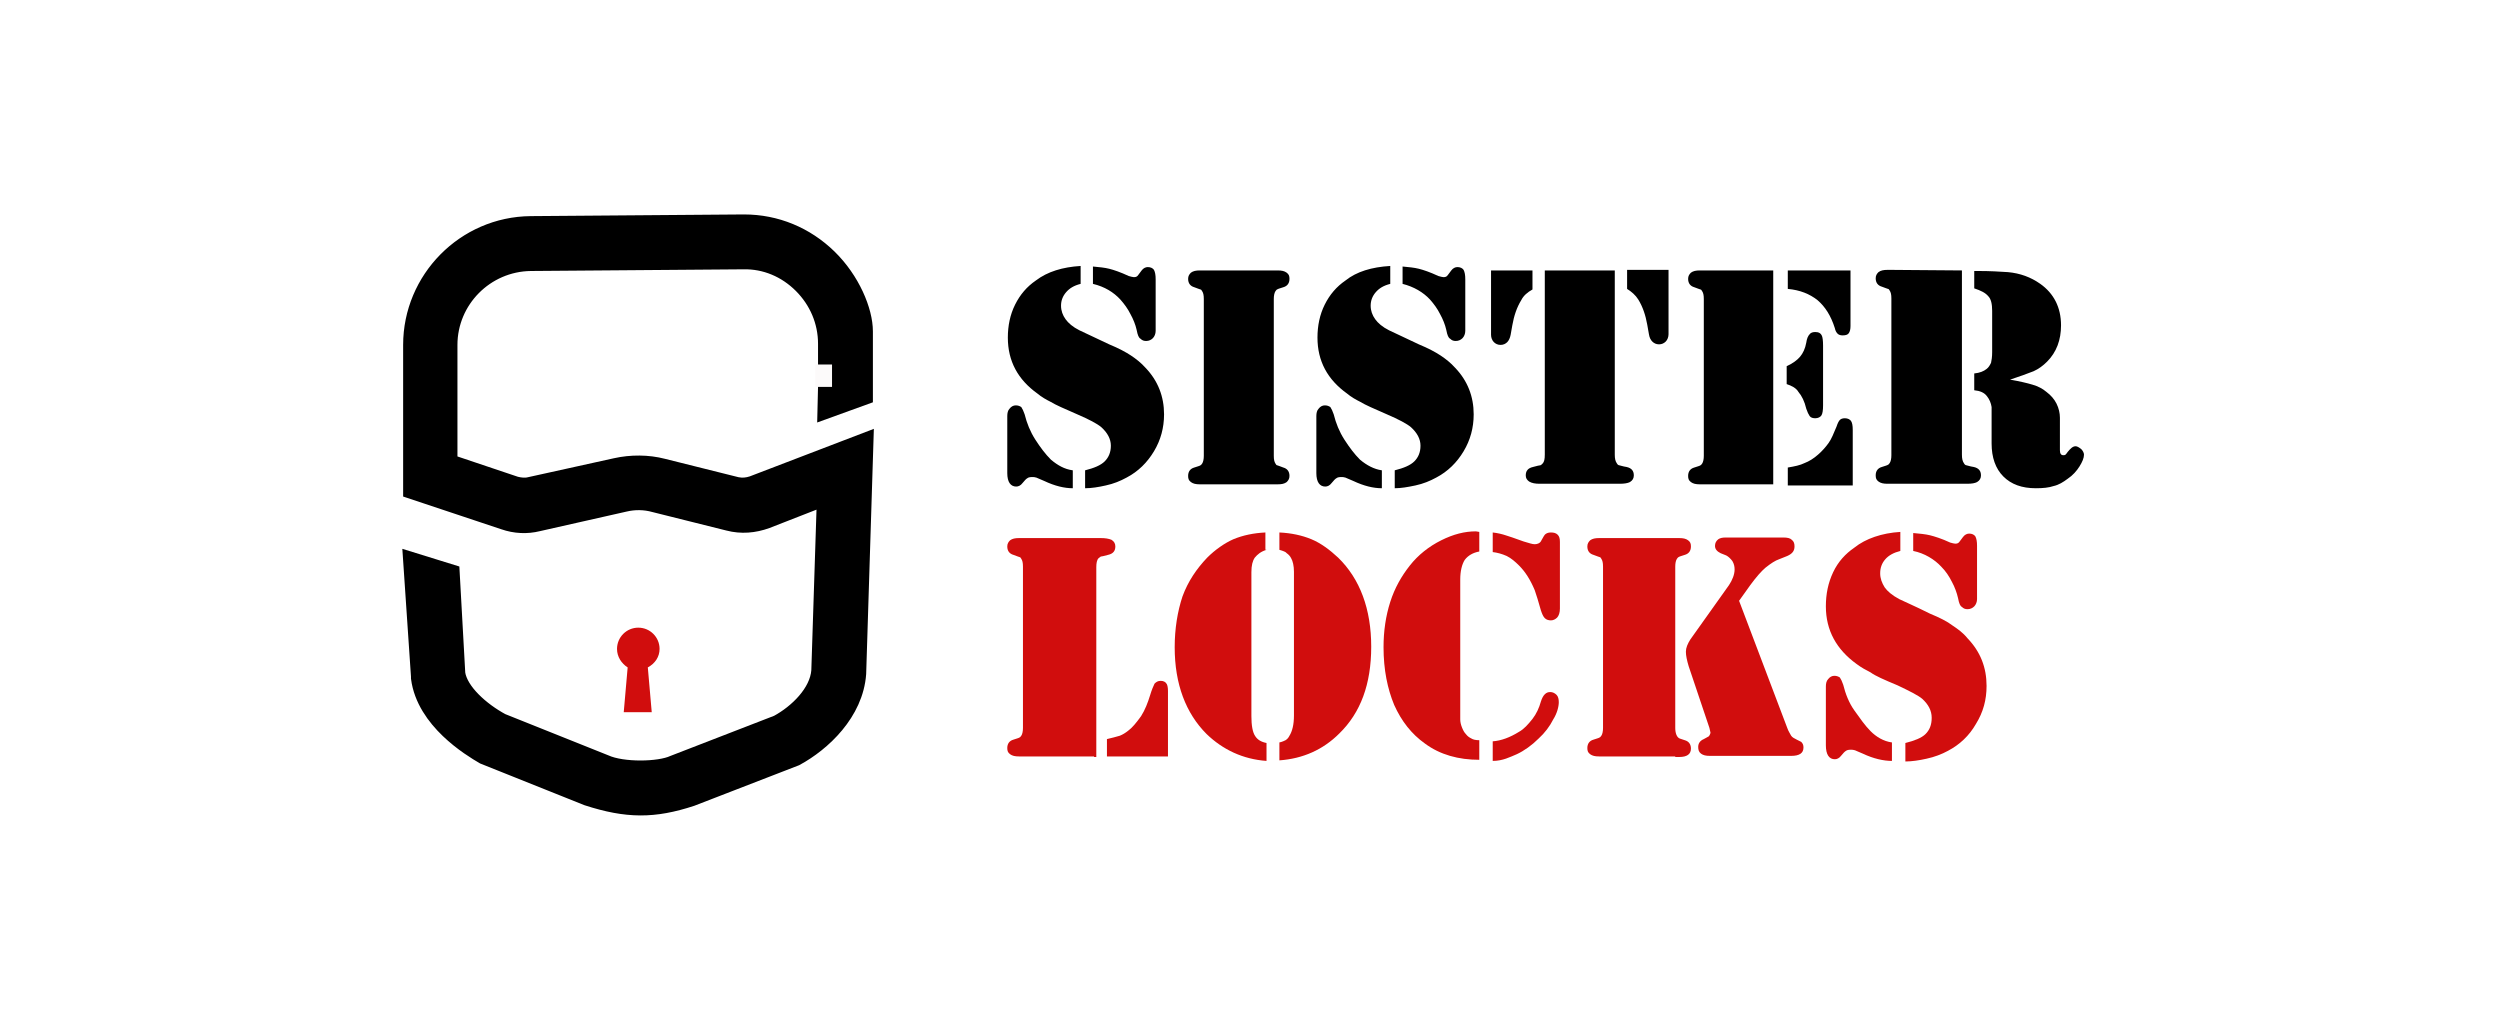
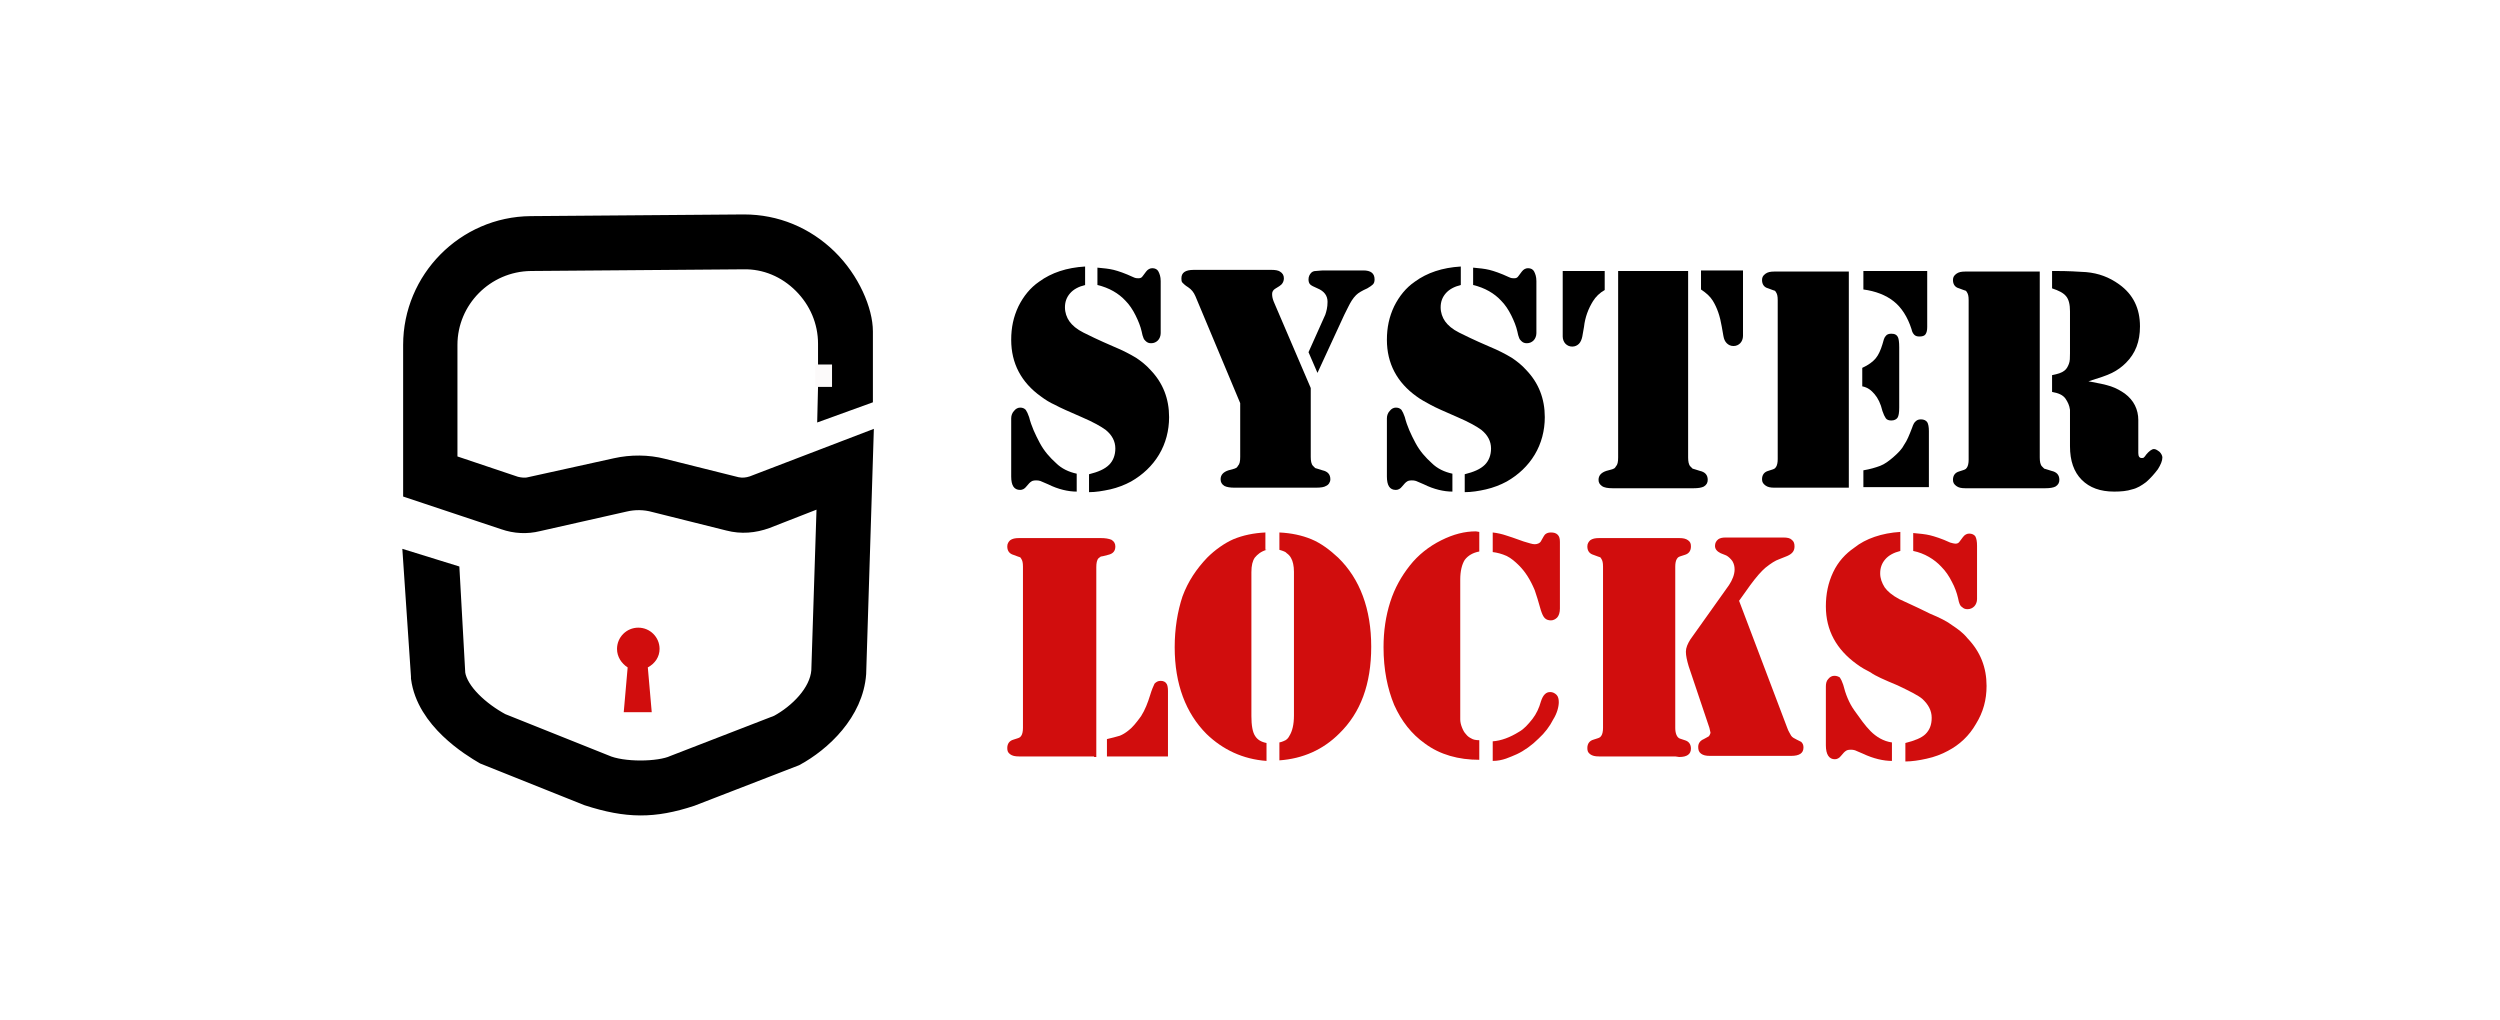
<svg xmlns="http://www.w3.org/2000/svg" version="1.1" id="Layer_1" x="0px" y="0px" viewBox="0 0 446.5 182" style="enable-background:new 0 0 446.5 182;" xml:space="preserve">
  <style type="text/css">
	.st0{fill:#D10D0D;}
	.st1{stroke:#000000;stroke-width:3;stroke-miterlimit:10;}
	.st2{fill:#FCFAFA;}
+ 	.st3{fill:none;}
+ 	.st4{enable-background:new    ;}
</style>
  <g>
-     <path d="M193,47.5v3.2c-1.2,0.3-2,0.8-2.6,1.5s-0.9,1.5-0.9,2.4s0.3,1.7,0.8,2.4s1.3,1.4,2.5,2c0.8,0.4,2.6,1.2,5.3,2.5   c1.7,0.7,3,1.4,3.9,2s1.8,1.3,2.6,2.2c2.2,2.3,3.3,5.1,3.3,8.3c0,2.4-0.6,4.6-1.8,6.6s-2.8,3.6-4.9,4.7c-1.1,0.6-2.3,1.1-3.7,1.4   c-1.3,0.3-2.6,0.5-3.7,0.5V84c1.6-0.4,2.8-0.9,3.5-1.6s1.1-1.6,1.1-2.8c0-1.2-0.6-2.3-1.7-3.3c-0.7-0.6-2.2-1.4-4.3-2.3   c-2.3-1-3.9-1.7-4.7-2.2c-0.8-0.4-1.7-0.9-2.4-1.5c-3.5-2.5-5.3-5.8-5.3-10c0-2.1,0.4-4.1,1.3-5.9c0.9-1.8,2.1-3.2,3.7-4.3   C187.1,48.5,189.8,47.7,193,47.5z M191.6,84v3.2c-1.5,0-3.2-0.4-5.1-1.3c-0.7-0.3-1.2-0.5-1.4-0.6c-0.3-0.1-0.5-0.1-0.8-0.1   c-0.4,0-0.7,0.1-0.8,0.2c-0.2,0.1-0.5,0.4-0.9,0.9c-0.3,0.4-0.7,0.6-1.1,0.6c-1,0-1.6-0.8-1.6-2.4V74.3c0-0.5,0.1-1,0.4-1.3   c0.3-0.4,0.7-0.6,1.1-0.6c0.4,0,0.7,0.1,1,0.3c0.2,0.3,0.4,0.7,0.6,1.3c0.4,1.6,1,3.1,1.9,4.5s1.8,2.6,2.8,3.6   C188.9,83.1,190.1,83.8,191.6,84z M195.2,50.7v-3.1c1.1,0.1,2.1,0.2,2.9,0.4c0.8,0.2,2,0.6,3.5,1.3c0.4,0.1,0.7,0.2,0.9,0.2   c0.4,0,0.6-0.1,0.8-0.4l0.6-0.8c0.3-0.4,0.7-0.6,1.1-0.6c0.5,0,0.9,0.2,1.1,0.5c0.2,0.4,0.3,0.9,0.3,1.7v9.2c0,0.5-0.2,1-0.5,1.3   s-0.7,0.5-1.2,0.5c-0.4,0-0.7-0.1-1-0.4c-0.2-0.1-0.3-0.3-0.4-0.5c-0.1-0.2-0.2-0.6-0.3-1.1c-0.2-0.9-0.6-1.9-1.1-2.8   c-0.5-1-1.1-1.8-1.8-2.6C198.9,52.2,197.3,51.2,195.2,50.7z" />
-     <path d="M227.5,86.5H215h-0.7c-0.7,0-1.2-0.1-1.6-0.4c-0.4-0.3-0.5-0.6-0.5-1.1c0-0.8,0.4-1.3,1.1-1.5c0.6-0.2,1-0.3,1.1-0.4   c0.1,0,0.2-0.2,0.3-0.3c0.2-0.3,0.3-0.8,0.3-1.4v-28c0-0.7-0.1-1.1-0.3-1.4c-0.1-0.2-0.2-0.3-0.3-0.3s-0.5-0.2-1.1-0.4   c-0.7-0.2-1.1-0.7-1.1-1.5c0-0.5,0.2-0.8,0.5-1.1c0.4-0.3,0.9-0.4,1.6-0.4h0.7h12.5h0.7c0.7,0,1.2,0.1,1.6,0.4   c0.4,0.3,0.5,0.6,0.5,1.1c0,0.8-0.4,1.3-1.1,1.5c-0.6,0.2-1,0.3-1.1,0.4c-0.1,0-0.2,0.2-0.3,0.3c-0.2,0.3-0.3,0.8-0.3,1.4v28   c0,0.7,0.1,1.1,0.3,1.4c0.1,0.2,0.2,0.3,0.3,0.3s0.5,0.2,1.1,0.4c0.7,0.2,1.1,0.7,1.1,1.5c0,0.5-0.2,0.8-0.5,1.1   c-0.4,0.3-0.9,0.4-1.6,0.4H227.5z" />
-     <path d="M248.3,47.5v3.2c-1.2,0.3-2,0.8-2.6,1.5s-0.9,1.5-0.9,2.4s0.3,1.7,0.8,2.4s1.3,1.4,2.5,2c0.8,0.4,2.6,1.2,5.3,2.5   c1.7,0.7,3,1.4,3.9,2s1.8,1.3,2.6,2.2c2.2,2.3,3.3,5.1,3.3,8.3c0,2.4-0.6,4.6-1.8,6.6c-1.2,2-2.8,3.6-4.9,4.7   c-1.1,0.6-2.3,1.1-3.7,1.4s-2.6,0.5-3.7,0.5V84c1.6-0.4,2.8-0.9,3.5-1.6s1.1-1.6,1.1-2.8c0-1.2-0.6-2.3-1.7-3.3   c-0.7-0.6-2.2-1.4-4.3-2.3c-2.3-1-3.9-1.7-4.7-2.2c-0.8-0.4-1.7-0.9-2.4-1.5c-3.5-2.5-5.3-5.8-5.3-10c0-2.1,0.4-4.1,1.3-5.9   c0.9-1.8,2.1-3.2,3.7-4.3C242.3,48.5,245,47.7,248.3,47.5z M246.8,84v3.2c-1.5,0-3.2-0.4-5.1-1.3c-0.7-0.3-1.2-0.5-1.4-0.6   c-0.3-0.1-0.5-0.1-0.8-0.1c-0.4,0-0.7,0.1-0.8,0.2c-0.2,0.1-0.5,0.4-0.9,0.9c-0.3,0.4-0.7,0.6-1.1,0.6c-1,0-1.6-0.8-1.6-2.4V74.3   c0-0.5,0.1-1,0.4-1.3c0.3-0.4,0.7-0.6,1.1-0.6c0.4,0,0.7,0.1,1,0.3c0.2,0.3,0.4,0.7,0.6,1.3c0.4,1.6,1,3.1,1.9,4.5s1.8,2.6,2.8,3.6   C244.1,83.1,245.4,83.8,246.8,84z M250.5,50.7v-3.1c1.1,0.1,2.1,0.2,2.9,0.4s2,0.6,3.5,1.3c0.4,0.1,0.7,0.2,0.9,0.2   c0.4,0,0.6-0.1,0.8-0.4l0.6-0.8c0.3-0.4,0.7-0.6,1.1-0.6c0.5,0,0.9,0.2,1.1,0.5c0.2,0.4,0.3,0.9,0.3,1.7v9.2c0,0.5-0.2,1-0.5,1.3   s-0.7,0.5-1.2,0.5c-0.4,0-0.7-0.1-1-0.4c-0.2-0.1-0.3-0.3-0.4-0.5s-0.2-0.6-0.3-1.1c-0.2-0.9-0.6-1.9-1.1-2.8   c-0.5-1-1.1-1.8-1.8-2.6C254.2,52.2,252.5,51.2,250.5,50.7z" />
-     <path d="M266.3,48.3h7.4v3.4c-0.9,0.5-1.6,1.1-2,1.9c-0.8,1.3-1.3,2.8-1.6,4.5l-0.3,1.7c-0.1,0.5-0.3,1-0.6,1.3s-0.7,0.5-1.2,0.5   s-0.9-0.2-1.2-0.5s-0.5-0.8-0.5-1.3L266.3,48.3L266.3,48.3z M288.4,48.3v32.9c0,0.7,0.1,1.2,0.4,1.6c0.1,0.2,0.3,0.3,0.4,0.3   s0.6,0.2,1.3,0.3c0.9,0.2,1.3,0.7,1.3,1.5c0,0.5-0.2,0.9-0.7,1.2c-0.4,0.2-1,0.3-1.8,0.3h-0.9h-12.5H275c-0.8,0-1.4-0.1-1.9-0.4   c-0.4-0.3-0.6-0.6-0.6-1.1c0-0.8,0.4-1.3,1.3-1.5c0.7-0.2,1.2-0.3,1.3-0.3c0.1,0,0.3-0.2,0.4-0.3c0.3-0.3,0.4-0.8,0.4-1.6V48.3   H288.4z M298,48.3v11.4c0,0.5-0.2,1-0.5,1.3s-0.7,0.5-1.2,0.5s-0.9-0.2-1.2-0.5s-0.5-0.7-0.6-1.3l-0.3-1.7   c-0.3-1.7-0.8-3.2-1.6-4.5c-0.5-0.8-1.2-1.4-2-1.9v-3.4h7.4V48.3z" />
-     <path d="M316.7,48.3v38.2h-12.4h-0.7c-0.7,0-1.2-0.1-1.6-0.4s-0.5-0.6-0.5-1.1c0-0.8,0.4-1.3,1.1-1.5c0.6-0.2,1-0.3,1.1-0.4   c0.1,0,0.2-0.2,0.3-0.3c0.2-0.3,0.3-0.8,0.3-1.4v-28c0-0.7-0.1-1.1-0.3-1.4c-0.1-0.2-0.2-0.3-0.3-0.3c-0.1,0-0.5-0.2-1.1-0.4   c-0.7-0.2-1.1-0.7-1.1-1.5c0-0.5,0.2-0.8,0.5-1.1c0.4-0.3,0.9-0.4,1.6-0.4h0.7C304.3,48.3,316.7,48.3,316.7,48.3z M319.1,68.6v-3.2   c1.1-0.5,1.9-1.1,2.4-1.7s0.9-1.4,1.1-2.5c0.1-0.7,0.3-1.2,0.6-1.5c0.2-0.3,0.6-0.4,1-0.4c0.6,0,1,0.2,1.2,0.7   c0.1,0.2,0.2,0.8,0.2,1.7v10.7c0,0.9-0.1,1.5-0.3,1.8c-0.2,0.3-0.6,0.5-1.1,0.5c-0.4,0-0.8-0.1-1-0.4s-0.4-0.7-0.6-1.3   c-0.3-1.3-0.8-2.3-1.4-3C320.8,69.3,320,68.9,319.1,68.6z M319.2,48.3h11.3v9.9c0,0.6-0.1,1-0.3,1.3c-0.2,0.3-0.6,0.4-1.1,0.4   c-0.4,0-0.7-0.1-0.9-0.3s-0.4-0.5-0.5-1c-0.7-2.2-1.7-3.8-3.1-5c-1.4-1.1-3.1-1.8-5.3-2v-3.3H319.2z M319.3,86.5v-3   c1.2-0.2,2.2-0.4,3-0.8c0.8-0.3,1.6-0.8,2.4-1.5s1.4-1.4,1.9-2.1s0.9-1.7,1.4-2.9c0.2-0.6,0.4-1,0.6-1.2s0.5-0.3,0.9-0.3   c0.5,0,0.9,0.2,1.1,0.5s0.3,0.8,0.3,1.6v9.9h-11.6V86.5z" />
-     <path d="M350.4,48.3v32.9c0,0.7,0.1,1.2,0.4,1.6c0.1,0.2,0.3,0.3,0.4,0.3s0.6,0.2,1.3,0.3c0.9,0.2,1.3,0.7,1.3,1.5   c0,0.5-0.2,0.9-0.7,1.2c-0.4,0.2-0.9,0.3-1.8,0.3h-1h-12.5h-0.7c-0.7,0-1.2-0.1-1.6-0.4s-0.5-0.6-0.5-1.1c0-0.8,0.4-1.3,1.1-1.5   c0.6-0.2,1-0.3,1.1-0.4c0.1,0,0.2-0.2,0.3-0.3c0.2-0.3,0.3-0.8,0.3-1.4v-28c0-0.7-0.1-1.1-0.3-1.4c-0.1-0.2-0.2-0.3-0.3-0.3   c-0.1,0-0.5-0.2-1.1-0.4c-0.7-0.2-1.1-0.7-1.1-1.5c0-0.5,0.2-0.8,0.5-1.1c0.4-0.3,0.9-0.4,1.6-0.4h0.7L350.4,48.3L350.4,48.3z    M359,67.8c1.7,0.3,3,0.6,4,0.9s1.8,0.7,2.5,1.3c0.8,0.6,1.4,1.3,1.8,2.1c0.4,0.8,0.6,1.7,0.6,2.5v5.8c0,0.6,0.2,0.9,0.6,0.9   c0.1,0,0.3,0,0.4-0.1s0.2-0.2,0.4-0.5c0.5-0.6,0.9-1,1.4-1c0.3,0,0.6,0.2,1,0.5c0.3,0.3,0.5,0.7,0.5,1c0,0.6-0.3,1.3-0.8,2.1   c-0.5,0.8-1.2,1.6-2.1,2.2c-0.8,0.6-1.6,1.1-2.5,1.3c-0.9,0.3-1.9,0.4-3.2,0.4c-2.5,0-4.4-0.7-5.8-2.1s-2.1-3.4-2.1-5.9v-4.7   c0-1,0-1.7,0-1.8c-0.1-0.7-0.4-1.4-0.8-1.9c-0.5-0.7-1.3-1-2.3-1.1v-3c1-0.1,1.7-0.4,2.2-0.8c0.4-0.3,0.6-0.7,0.8-1.1   c0.1-0.4,0.2-1.1,0.2-1.9v-7.4c0-1.2-0.2-2.1-0.7-2.6c-0.5-0.6-1.3-1-2.5-1.4v-3.1h0.7c2.1,0,3.8,0.1,5.3,0.2   c2.2,0.2,4.1,0.9,5.8,2.1c2.4,1.7,3.7,4.2,3.7,7.4c0,2.6-0.8,4.8-2.5,6.5c-0.7,0.7-1.5,1.3-2.4,1.7C362.2,66.7,360.8,67.2,359,67.8   z" />
-   </g>
-   <g>
-     <path class="st0" d="M195.4,135.1h-12.8H182c-0.7,0-1.2-0.1-1.6-0.4c-0.4-0.3-0.5-0.6-0.5-1.1c0-0.8,0.4-1.3,1.1-1.5   c0.6-0.2,1-0.3,1.1-0.4c0.1,0,0.2-0.2,0.3-0.3c0.2-0.3,0.3-0.8,0.3-1.4v-28.8c0-0.7-0.1-1.1-0.3-1.4c-0.1-0.2-0.2-0.3-0.3-0.3   c-0.1,0-0.5-0.2-1.1-0.4c-0.7-0.2-1.1-0.7-1.1-1.5c0-0.5,0.2-0.8,0.5-1.1c0.4-0.3,0.9-0.4,1.6-0.4h0.7h12.9h1   c0.8,0,1.4,0.1,1.9,0.3c0.5,0.3,0.7,0.7,0.7,1.2c0,0.8-0.4,1.3-1.3,1.5c-0.7,0.2-1.2,0.3-1.3,0.3c-0.1,0.1-0.3,0.2-0.4,0.3   c-0.3,0.3-0.4,0.9-0.4,1.6v33.9H195.4z M197.7,135.1V132c0.9-0.2,1.6-0.4,2.3-0.6c0.5-0.2,1-0.5,1.5-0.9c0.8-0.6,1.5-1.5,2.3-2.6   c0.7-1.1,1.2-2.4,1.6-3.7c0.3-1,0.6-1.7,0.8-2.1c0.3-0.3,0.6-0.5,1.1-0.5c0.5,0,0.9,0.2,1.1,0.6c0.1,0.2,0.2,0.6,0.2,1.2v11.7   L197.7,135.1L197.7,135.1z" />
-     <path class="st0" d="M226.2,98.2c-1,0.3-1.6,0.8-2.1,1.4c-0.4,0.6-0.6,1.4-0.6,2.6v25.7c0,1.6,0.2,2.9,0.7,3.6c0.4,0.6,1,1,2,1.2   v3.2c-4.2-0.3-7.8-2-10.7-4.8c-3.7-3.7-5.7-8.9-5.7-15.5c0-3.3,0.5-6.4,1.4-9.1c1-2.7,2.5-4.9,4.4-6.9c1.4-1.4,3.1-2.6,4.7-3.3   c1.7-0.7,3.6-1.1,5.7-1.2v3.1H226.2z M228.5,98.2v-3.1c2.1,0.1,4,0.5,5.7,1.2c1.7,0.7,3.3,1.9,4.8,3.3c3.9,3.8,5.9,9.2,5.9,15.9   c0,6.7-1.9,11.8-5.7,15.5c-2.9,2.9-6.5,4.5-10.7,4.8v-3.2c0.5-0.1,0.9-0.3,1.1-0.4c0.3-0.2,0.5-0.4,0.7-0.8c0.5-0.8,0.8-2,0.8-3.6   v-25.7c0-1-0.2-1.9-0.5-2.4c-0.2-0.4-0.5-0.7-0.8-0.9C229.7,98.6,229.2,98.4,228.5,98.2z" />
-     <path class="st0" d="M264.2,95v3.5c-1.1,0.2-2,0.7-2.6,1.5c-0.5,0.8-0.8,2-0.8,3.5v23.8v1.2c0,0.4,0.1,0.9,0.3,1.4   c0.2,0.5,0.4,0.9,0.7,1.2c0.3,0.4,0.6,0.6,1,0.8c0.3,0.2,0.8,0.3,1.4,0.3v3.5c-3.7,0-7-0.9-9.7-2.9c-2.4-1.7-4.2-4-5.5-6.9   c-1.2-2.9-1.9-6.3-1.9-10.3c0-2.9,0.4-5.6,1.2-8.1c0.8-2.5,2-4.6,3.5-6.5s3.4-3.4,5.6-4.5c2.2-1.1,4.2-1.6,6.2-1.6L264.2,95z    M266.6,98.6v-3.5c0.9,0.1,1.7,0.3,2.3,0.5c0.6,0.2,1.6,0.5,3.2,1.1c1,0.3,1.6,0.5,2,0.5c0.5,0,1-0.2,1.2-0.7l0.4-0.7   c0.2-0.4,0.6-0.7,1.3-0.7c0.5,0,0.9,0.1,1.2,0.4s0.4,0.7,0.4,1.3v11.9c0,0.7-0.2,1.3-0.5,1.6c-0.3,0.3-0.7,0.5-1.1,0.5   s-0.8-0.1-1.1-0.4c-0.3-0.3-0.5-0.8-0.7-1.4c-0.4-1.5-0.8-2.7-1.1-3.6c-0.8-1.9-1.7-3.3-2.8-4.4c-0.7-0.7-1.4-1.3-2.2-1.7   C268.2,98.9,267.4,98.7,266.6,98.6z M266.6,135.9v-3.5c1.5-0.1,3.1-0.7,4.7-1.7c0.9-0.5,1.6-1.3,2.4-2.3c0.7-0.9,1.2-2,1.5-3.1   c0.2-0.6,0.4-1,0.7-1.3s0.6-0.4,1-0.4s0.8,0.2,1.1,0.5s0.4,0.8,0.4,1.3c0,0.8-0.3,2-1,3.1c-0.6,1.2-1.5,2.4-2.6,3.4   c-1.2,1.2-2.6,2.2-3.9,2.8C269.7,135.2,268.4,135.9,266.6,135.9z" />
-     <path class="st0" d="M299.2,135.1h-12.9h-0.7c-0.7,0-1.2-0.1-1.6-0.4c-0.4-0.3-0.5-0.6-0.5-1.1c0-0.8,0.4-1.3,1.1-1.5   c0.6-0.2,1-0.3,1.1-0.4c0.1,0,0.2-0.2,0.3-0.3c0.2-0.3,0.3-0.8,0.3-1.4v-28.8c0-0.7-0.1-1.1-0.3-1.4c-0.1-0.2-0.2-0.3-0.3-0.3   c-0.1,0-0.5-0.2-1.1-0.4c-0.7-0.2-1.1-0.7-1.1-1.5c0-0.5,0.2-0.8,0.5-1.1c0.4-0.3,0.9-0.4,1.6-0.4h0.7h12.9h0.7   c0.7,0,1.2,0.1,1.6,0.4c0.4,0.3,0.5,0.6,0.5,1.1c0,0.8-0.4,1.3-1.1,1.5c-0.6,0.2-1,0.3-1.1,0.4c-0.1,0-0.2,0.2-0.3,0.3   c-0.2,0.3-0.3,0.8-0.3,1.4v28.8c0,1,0.3,1.7,0.8,1.9l0.9,0.3c0.7,0.2,1.1,0.7,1.1,1.5c0,1-0.7,1.5-2.1,1.5H299.2z M310.6,107.3   l8.6,22.7c0.2,0.6,0.5,1,0.7,1.4c0.2,0.3,0.6,0.5,1,0.7c0.4,0.2,0.6,0.3,0.8,0.4c0.3,0.3,0.4,0.6,0.4,1c0,1-0.7,1.5-2.2,1.5h-14.5   c-0.7,0-1.2-0.1-1.6-0.4c-0.4-0.3-0.5-0.7-0.5-1.2c0-0.6,0.3-1.1,1-1.4c0.4-0.2,0.7-0.4,0.9-0.5c0.1-0.1,0.2-0.3,0.3-0.6   c0-0.1-0.1-0.4-0.2-0.9l-3.7-11c-0.3-1-0.5-1.9-0.5-2.6c0-0.7,0.3-1.4,0.8-2.2l6.9-9.7c0.6-0.9,1-1.9,1-2.8c0-0.5-0.1-1-0.4-1.5   c-0.3-0.4-0.7-0.8-1.1-1l-1-0.4c-0.6-0.3-1-0.7-1-1.3c0-0.5,0.2-0.9,0.6-1.2c0.3-0.2,0.7-0.3,1.3-0.3h10.3c0.7,0,1.2,0.1,1.5,0.4   c0.4,0.3,0.5,0.7,0.5,1.2c0,0.8-0.4,1.3-1.3,1.7l-1.5,0.6c-0.6,0.2-1.4,0.7-2.4,1.5c-0.7,0.6-1.6,1.6-2.7,3.1L310.6,107.3z" />
-     <path class="st0" d="M339.4,95v3.4c-1.2,0.3-2.1,0.8-2.7,1.5c-0.6,0.7-0.9,1.5-0.9,2.5c0,0.9,0.3,1.7,0.8,2.5   c0.5,0.7,1.3,1.4,2.6,2.1c0.8,0.4,2.7,1.2,5.5,2.6c1.7,0.7,3.1,1.4,4,2.1c0.9,0.6,1.9,1.3,2.7,2.3c2.3,2.4,3.4,5.2,3.4,8.5   c0,2.5-0.6,4.7-1.9,6.8c-1.2,2.1-2.9,3.7-5,4.8c-1.1,0.6-2.4,1.1-3.8,1.4c-1.3,0.3-2.7,0.5-3.8,0.5v-3.3c1.6-0.4,2.9-0.9,3.6-1.6   c0.7-0.7,1.1-1.6,1.1-2.9s-0.6-2.4-1.7-3.4c-0.7-0.6-2.3-1.4-4.4-2.4c-2.4-1-4-1.7-4.8-2.3c-0.8-0.4-1.7-0.9-2.5-1.5   c-3.6-2.6-5.5-6-5.5-10.3c0-2.2,0.4-4.2,1.3-6.1c0.9-1.9,2.2-3.3,3.8-4.4C333.2,96.2,336.1,95.2,339.4,95z M337.9,132.6v3.3   c-1.5,0-3.3-0.4-5.2-1.3c-0.7-0.3-1.2-0.5-1.4-0.6c-0.3-0.1-0.5-0.1-0.8-0.1c-0.4,0-0.7,0.1-0.8,0.2c-0.2,0.1-0.5,0.4-0.9,0.9   c-0.3,0.4-0.7,0.6-1.1,0.6c-1,0-1.6-0.8-1.6-2.5v-10.5c0-0.5,0.1-1,0.4-1.3c0.3-0.4,0.7-0.6,1.1-0.6c0.4,0,0.7,0.1,1,0.3   c0.2,0.3,0.4,0.7,0.6,1.3c0.4,1.6,1,3.2,2,4.6s1.9,2.7,2.9,3.7C335.1,131.6,336.4,132.4,337.9,132.6z M341.7,98.4v-3.2   c1.1,0.1,2.2,0.2,3,0.4c0.8,0.2,2.1,0.6,3.6,1.3c0.4,0.1,0.7,0.2,0.9,0.2c0.4,0,0.6-0.1,0.8-0.4l0.6-0.8c0.3-0.4,0.7-0.6,1.1-0.6   c0.5,0,0.9,0.2,1.1,0.5c0.2,0.4,0.3,0.9,0.3,1.7v9.5c0,0.5-0.2,1-0.5,1.3c-0.3,0.3-0.7,0.5-1.2,0.5c-0.4,0-0.7-0.1-1-0.4   c-0.2-0.1-0.3-0.3-0.4-0.5c-0.1-0.2-0.2-0.6-0.3-1.1c-0.2-0.9-0.6-2-1.1-2.9c-0.5-1-1.1-1.9-1.9-2.7   C345.5,99.9,343.7,98.8,341.7,98.4z" />
+     <path class="st0" d="M195.4,135.1h-12.8H182c-0.7,0-1.2-0.1-1.6-0.4c-0.4-0.3-0.5-0.6-0.5-1.1c0-0.8,0.4-1.3,1.1-1.5   c0.6-0.2,1-0.3,1.1-0.4c0.1,0,0.2-0.2,0.3-0.3c0.2-0.3,0.3-0.8,0.3-1.4v-28.8c0-0.7-0.1-1.1-0.3-1.4c-0.1-0.2-0.2-0.3-0.3-0.3   s-0.5-0.2-1.1-0.4c-0.7-0.2-1.1-0.7-1.1-1.5c0-0.5,0.2-0.8,0.5-1.1c0.4-0.3,0.9-0.4,1.6-0.4h0.7h12.9h1c0.8,0,1.4,0.1,1.9,0.3   c0.5,0.3,0.7,0.7,0.7,1.2c0,0.8-0.4,1.3-1.3,1.5c-0.7,0.2-1.2,0.3-1.3,0.3c-0.1,0.1-0.3,0.2-0.4,0.3c-0.3,0.3-0.4,0.9-0.4,1.6v33.9   h-0.4V135.1z M197.7,135.1V132c0.9-0.2,1.6-0.4,2.3-0.6c0.5-0.2,1-0.5,1.5-0.9c0.8-0.6,1.5-1.5,2.3-2.6c0.7-1.1,1.2-2.4,1.6-3.7   c0.3-1,0.6-1.7,0.8-2.1c0.3-0.3,0.6-0.5,1.1-0.5s0.9,0.2,1.1,0.6c0.1,0.2,0.2,0.6,0.2,1.2v11.7H197.7L197.7,135.1z" />
+     <path class="st0" d="M226.2,98.2c-1,0.3-1.6,0.8-2.1,1.4c-0.4,0.6-0.6,1.4-0.6,2.6v25.7c0,1.6,0.2,2.9,0.7,3.6c0.4,0.6,1,1,2,1.2   v3.2c-4.2-0.3-7.8-2-10.7-4.8c-3.7-3.7-5.7-8.9-5.7-15.5c0-3.3,0.5-6.4,1.4-9.1c1-2.7,2.5-4.9,4.4-6.9c1.4-1.4,3.1-2.6,4.7-3.3   c1.7-0.7,3.6-1.1,5.7-1.2v3.1C226,98.2,226.2,98.2,226.2,98.2z M228.5,98.2v-3.1c2.1,0.1,4,0.5,5.7,1.2s3.3,1.9,4.8,3.3   c3.9,3.8,5.9,9.2,5.9,15.9c0,6.7-1.9,11.8-5.7,15.5c-2.9,2.9-6.5,4.5-10.7,4.8v-3.2c0.5-0.1,0.9-0.3,1.1-0.4   c0.3-0.2,0.5-0.4,0.7-0.8c0.5-0.8,0.8-2,0.8-3.6v-25.7c0-1-0.2-1.9-0.5-2.4c-0.2-0.4-0.5-0.7-0.8-0.9   C229.7,98.6,229.2,98.4,228.5,98.2z" />
+     <path class="st0" d="M264.2,95v3.5c-1.1,0.2-2,0.7-2.6,1.5c-0.5,0.8-0.8,2-0.8,3.5v23.8v1.2c0,0.4,0.1,0.9,0.3,1.4   c0.2,0.5,0.4,0.9,0.7,1.2c0.3,0.4,0.6,0.6,1,0.8c0.3,0.2,0.8,0.3,1.4,0.3v3.5c-3.7,0-7-0.9-9.7-2.9c-2.4-1.7-4.2-4-5.5-6.9   c-1.2-2.9-1.9-6.3-1.9-10.3c0-2.9,0.4-5.6,1.2-8.1s2-4.6,3.5-6.5s3.4-3.4,5.6-4.5s4.2-1.6,6.2-1.6L264.2,95z M266.6,98.6v-3.5   c0.9,0.1,1.7,0.3,2.3,0.5c0.6,0.2,1.6,0.5,3.2,1.1c1,0.3,1.6,0.5,2,0.5c0.5,0,1-0.2,1.2-0.7l0.4-0.7c0.2-0.4,0.6-0.7,1.3-0.7   c0.5,0,0.9,0.1,1.2,0.4s0.4,0.7,0.4,1.3v11.9c0,0.7-0.2,1.3-0.5,1.6c-0.3,0.3-0.7,0.5-1.1,0.5s-0.8-0.1-1.1-0.4   c-0.3-0.3-0.5-0.8-0.7-1.4c-0.4-1.5-0.8-2.7-1.1-3.6c-0.8-1.9-1.7-3.3-2.8-4.4c-0.7-0.7-1.4-1.3-2.2-1.7   C268.2,98.9,267.4,98.7,266.6,98.6z M266.6,135.9v-3.5c1.5-0.1,3.1-0.7,4.7-1.7c0.9-0.5,1.6-1.3,2.4-2.3c0.7-0.9,1.2-2,1.5-3.1   c0.2-0.6,0.4-1,0.7-1.3s0.6-0.4,1-0.4s0.8,0.2,1.1,0.5s0.4,0.8,0.4,1.3c0,0.8-0.3,2-1,3.1c-0.6,1.2-1.5,2.4-2.6,3.4   c-1.2,1.2-2.6,2.2-3.9,2.8C269.7,135.2,268.4,135.9,266.6,135.9z" />
+     <path class="st0" d="M299.2,135.1h-12.9h-0.7c-0.7,0-1.2-0.1-1.6-0.4c-0.4-0.3-0.5-0.6-0.5-1.1c0-0.8,0.4-1.3,1.1-1.5   c0.6-0.2,1-0.3,1.1-0.4c0.1,0,0.2-0.2,0.3-0.3c0.2-0.3,0.3-0.8,0.3-1.4v-28.8c0-0.7-0.1-1.1-0.3-1.4c-0.1-0.2-0.2-0.3-0.3-0.3   c-0.1,0-0.5-0.2-1.1-0.4c-0.7-0.2-1.1-0.7-1.1-1.5c0-0.5,0.2-0.8,0.5-1.1c0.4-0.3,0.9-0.4,1.6-0.4h0.7h12.9h0.7   c0.7,0,1.2,0.1,1.6,0.4s0.5,0.6,0.5,1.1c0,0.8-0.4,1.3-1.1,1.5c-0.6,0.2-1,0.3-1.1,0.4c-0.1,0-0.2,0.2-0.3,0.3   c-0.2,0.3-0.3,0.8-0.3,1.4V130c0,1,0.3,1.7,0.8,1.9l0.9,0.3c0.7,0.2,1.1,0.7,1.1,1.5c0,1-0.7,1.5-2.1,1.5L299.2,135.1L299.2,135.1z    M310.6,107.3l8.6,22.7c0.2,0.6,0.5,1,0.7,1.4c0.2,0.3,0.6,0.5,1,0.7s0.6,0.3,0.8,0.4c0.3,0.3,0.4,0.6,0.4,1c0,1-0.7,1.5-2.2,1.5   h-14.5c-0.7,0-1.2-0.1-1.6-0.4c-0.4-0.3-0.5-0.7-0.5-1.2c0-0.6,0.3-1.1,1-1.4c0.4-0.2,0.7-0.4,0.9-0.5c0.1-0.1,0.2-0.3,0.3-0.6   c0-0.1-0.1-0.4-0.2-0.9l-3.7-11c-0.3-1-0.5-1.9-0.5-2.6s0.3-1.4,0.8-2.2l6.9-9.7c0.6-0.9,1-1.9,1-2.8c0-0.5-0.1-1-0.4-1.5   c-0.3-0.4-0.7-0.8-1.1-1l-1-0.4c-0.6-0.3-1-0.7-1-1.3c0-0.5,0.2-0.9,0.6-1.2c0.3-0.2,0.7-0.3,1.3-0.3h10.3c0.7,0,1.2,0.1,1.5,0.4   c0.4,0.3,0.5,0.7,0.5,1.2c0,0.8-0.4,1.3-1.3,1.7l-1.5,0.6c-0.6,0.2-1.4,0.7-2.4,1.5c-0.7,0.6-1.6,1.6-2.7,3.1L310.6,107.3z" />
+     <path class="st0" d="M339.4,95v3.4c-1.2,0.3-2.1,0.8-2.7,1.5s-0.9,1.5-0.9,2.5c0,0.9,0.3,1.7,0.8,2.5c0.5,0.7,1.3,1.4,2.6,2.1   c0.8,0.4,2.7,1.2,5.5,2.6c1.7,0.7,3.1,1.4,4,2.1c0.9,0.6,1.9,1.3,2.7,2.3c2.3,2.4,3.4,5.2,3.4,8.5c0,2.5-0.6,4.7-1.9,6.8   c-1.2,2.1-2.9,3.7-5,4.8c-1.1,0.6-2.4,1.1-3.8,1.4c-1.3,0.3-2.7,0.5-3.8,0.5v-3.3c1.6-0.4,2.9-0.9,3.6-1.6c0.7-0.7,1.1-1.6,1.1-2.9   s-0.6-2.4-1.7-3.4c-0.7-0.6-2.3-1.4-4.4-2.4c-2.4-1-4-1.7-4.8-2.3c-0.8-0.4-1.7-0.9-2.5-1.5c-3.6-2.6-5.5-6-5.5-10.3   c0-2.2,0.4-4.2,1.3-6.1s2.2-3.3,3.8-4.4C333.2,96.2,336.1,95.2,339.4,95z M337.9,132.6v3.3c-1.5,0-3.3-0.4-5.2-1.3   c-0.7-0.3-1.2-0.5-1.4-0.6c-0.3-0.1-0.5-0.1-0.8-0.1c-0.4,0-0.7,0.1-0.8,0.2c-0.2,0.1-0.5,0.4-0.9,0.9c-0.3,0.4-0.7,0.6-1.1,0.6   c-1,0-1.6-0.8-1.6-2.5v-10.5c0-0.5,0.1-1,0.4-1.3c0.3-0.4,0.7-0.6,1.1-0.6s0.7,0.1,1,0.3c0.2,0.3,0.4,0.7,0.6,1.3   c0.4,1.6,1,3.2,2,4.6c1,1.4,1.9,2.7,2.9,3.7C335.1,131.6,336.4,132.4,337.9,132.6z M341.7,98.4v-3.2c1.1,0.1,2.2,0.2,3,0.4   c0.8,0.2,2.1,0.6,3.6,1.3c0.4,0.1,0.7,0.2,0.9,0.2c0.4,0,0.6-0.1,0.8-0.4l0.6-0.8c0.3-0.4,0.7-0.6,1.1-0.6c0.5,0,0.9,0.2,1.1,0.5   c0.2,0.4,0.3,0.9,0.3,1.7v9.5c0,0.5-0.2,1-0.5,1.3s-0.7,0.5-1.2,0.5c-0.4,0-0.7-0.1-1-0.4c-0.2-0.1-0.3-0.3-0.4-0.5   s-0.2-0.6-0.3-1.1c-0.2-0.9-0.6-2-1.1-2.9c-0.5-1-1.1-1.9-1.9-2.7C345.5,99.9,343.7,98.8,341.7,98.4z" />
  </g>
  <g>
    <path class="st0" d="M117.8,115.9c0-2.1-1.7-3.8-3.8-3.8s-3.8,1.7-3.8,3.8c0,1.4,0.8,2.6,1.9,3.3l-0.7,8h5l-0.7-8   C117,118.5,117.8,117.3,117.8,115.9z" />
    <g>
      <g>
        <path class="st1" d="M134.4,86.5c-0.9,0.3-1.8,0.4-2.8,0.2l-13.2-3.3c-2.7-0.7-5.7-0.7-8.4-0.1l-15.4,3.4     c-0.8,0.2-1.7,0.1-2.5-0.1l-11.9-4v-21c0-8,6.5-14.6,14.6-14.7l37.9-0.3c4-0.1,7.7,1.5,10.5,4.3s4.4,6.5,4.4,10.5v5.2h1.7v2.5     h-1.7l-0.1,4.2l6.9-2.5V59.2c0-3.7-2.3-9.2-6.4-13.2c-4.1-4-9.4-6.2-15.1-6.2c-0.1,0-0.1,0-0.2,0l-37.9,0.3     C83,40.2,73.5,49.9,73.5,61.6v26L90,93.1c2,0.7,4.1,0.8,6.1,0.3l15.5-3.5c1.7-0.4,3.5-0.4,5.3,0.1l13.2,3.3     c2.3,0.6,4.6,0.4,6.8-0.4l10.5-4.1l-1,31c-0.3,3.9-4,7.5-7.5,9.4l-18.6,7.2c-2.6,1.2-9.1,1.3-12.2-0.1l-18.5-7.4     c-3.7-2-7.5-5.4-8-8.6l-1-18l-7.1-2.2l1.4,20.7v0.3c1,7.6,9.1,12.5,11.5,13.9l18.5,7.4c7.1,2.3,11.9,2.3,18.6,0.1l18.6-7.2     c4.8-2.6,10.6-8,11.1-15l1.3-41.5L134.4,86.5z" />
      </g>
      <rect x="145.6" y="65.1" class="st2" width="3" height="4" />
    </g>
  </g>
+   <rect x="178.4" y="49.7" class="st3" width="207.1" height="46.4" />
+   <g class="st4">
+     <path d="M193.8,47.6v3.3c-1.2,0.3-2.1,0.8-2.7,1.5c-0.6,0.7-0.9,1.5-0.9,2.5c0,0.9,0.3,1.8,0.8,2.5c0.5,0.7,1.3,1.4,2.5,2   c0.8,0.4,2.6,1.3,5.4,2.5c1.7,0.7,3,1.4,4,2c0.9,0.6,1.8,1.3,2.6,2.2c2.2,2.3,3.3,5.1,3.3,8.4c0,2.4-0.6,4.7-1.8,6.7   c-1.2,2-2.9,3.6-5,4.8c-1.1,0.6-2.4,1.1-3.7,1.4c-1.4,0.3-2.6,0.5-3.8,0.5v-3.2c1.6-0.4,2.8-0.9,3.6-1.7c0.7-0.7,1.1-1.7,1.1-2.9   c0-1.3-0.6-2.4-1.7-3.3c-0.8-0.6-2.2-1.4-4.3-2.3c-2.3-1-3.9-1.7-4.8-2.2c-0.9-0.4-1.7-0.9-2.5-1.5c-3.5-2.5-5.3-5.9-5.3-10.1   c0-2.2,0.4-4.1,1.3-6c0.9-1.8,2.1-3.3,3.7-4.4C187.8,48.7,190.5,47.8,193.8,47.6z M192.3,84.6v3.2c-1.5,0-3.3-0.4-5.1-1.3   c-0.7-0.3-1.2-0.5-1.4-0.6c-0.3-0.1-0.5-0.1-0.8-0.1c-0.4,0-0.7,0.1-0.8,0.2c-0.2,0.1-0.5,0.4-0.9,0.9c-0.3,0.4-0.7,0.6-1.1,0.6   c-1.1,0-1.6-0.8-1.6-2.4V74.7c0-0.5,0.2-1,0.5-1.3c0.3-0.4,0.7-0.6,1.1-0.6c0.4,0,0.7,0.1,1,0.4c0.2,0.3,0.4,0.7,0.6,1.3   c0.4,1.6,1.1,3.1,1.9,4.6s1.8,2.6,2.9,3.6C189.6,83.7,190.9,84.3,192.3,84.6z M196,50.9v-3.1c1.1,0.1,2.1,0.2,2.9,0.4   c0.8,0.2,2,0.6,3.5,1.3c0.4,0.2,0.7,0.2,0.9,0.2c0.4,0,0.6-0.1,0.8-0.4l0.6-0.8c0.3-0.4,0.7-0.6,1.1-0.6c0.5,0,0.9,0.2,1.1,0.6   c0.2,0.4,0.4,0.9,0.4,1.7v9.3c0,0.5-0.2,1-0.5,1.3c-0.3,0.3-0.7,0.5-1.2,0.5c-0.4,0-0.7-0.1-1-0.4c-0.2-0.2-0.3-0.3-0.4-0.6   c-0.1-0.2-0.2-0.6-0.3-1.1c-0.2-0.9-0.6-1.9-1.1-2.9s-1.1-1.9-1.8-2.6C199.8,52.4,198.1,51.4,196,50.9z" />
+     <path d="M234.1,69.3v12.3c0,0.7,0.1,1.3,0.4,1.6c0.2,0.2,0.3,0.3,0.4,0.4c0.1,0,0.6,0.2,1.3,0.4c0.9,0.2,1.4,0.7,1.4,1.6   c0,0.5-0.3,1-0.8,1.2c-0.3,0.2-0.9,0.3-1.8,0.3h-1h-12.6h-0.9c-0.8,0-1.4-0.1-1.8-0.3c-0.5-0.3-0.7-0.7-0.7-1.2   c0-0.8,0.5-1.3,1.4-1.6c0.7-0.2,1.2-0.3,1.3-0.4c0.1,0,0.3-0.2,0.4-0.4c0.3-0.3,0.4-0.8,0.4-1.6v-9.6l-8-19.1   c-0.3-0.7-0.7-1.2-1.3-1.6c-0.5-0.3-0.8-0.6-1-0.8s-0.2-0.5-0.2-0.8c0-1,0.7-1.5,2.2-1.5h13.9c0.7,0,1.2,0.1,1.5,0.3   c0.5,0.3,0.7,0.7,0.7,1.2c0,0.6-0.3,1.1-0.8,1.4l-0.8,0.5c-0.3,0.2-0.5,0.5-0.5,0.9c0,0.5,0.1,0.9,0.3,1.4L234.1,69.3z M235.3,66.6   l-1.6-3.7l3-6.7c0.2-0.6,0.4-1.3,0.4-2.3c0-1.1-0.6-1.9-1.8-2.4c-0.7-0.3-1.1-0.5-1.3-0.7c-0.2-0.2-0.3-0.5-0.3-0.9   c0-0.5,0.2-0.9,0.5-1.2c0.2-0.2,0.5-0.3,0.8-0.3s0.8-0.1,1.5-0.1h7c1.3,0,2,0.5,2,1.6c0,0.4-0.1,0.7-0.3,0.9s-0.5,0.4-1,0.7   c-0.9,0.4-1.6,0.8-2,1.2c-0.6,0.6-1,1.3-1.4,2.1l-0.7,1.4L235.3,66.6z" />
+     <path d="M260.9,47.6v3.3c-1.2,0.3-2.1,0.8-2.7,1.5c-0.6,0.7-0.9,1.5-0.9,2.5c0,0.9,0.3,1.8,0.8,2.5c0.5,0.7,1.3,1.4,2.5,2   c0.8,0.4,2.6,1.3,5.4,2.5c1.7,0.7,3,1.4,4,2c0.9,0.6,1.8,1.3,2.6,2.2c2.2,2.3,3.3,5.1,3.3,8.4c0,2.4-0.6,4.7-1.8,6.7   c-1.2,2-2.9,3.6-5,4.8c-1.1,0.6-2.4,1.1-3.7,1.4c-1.3,0.3-2.6,0.5-3.8,0.5v-3.2c1.6-0.4,2.8-0.9,3.6-1.7c0.7-0.7,1.1-1.7,1.1-2.9   c0-1.3-0.6-2.4-1.7-3.3c-0.8-0.6-2.2-1.4-4.3-2.3c-2.3-1-3.9-1.7-4.8-2.2s-1.7-0.9-2.5-1.5c-3.5-2.5-5.3-5.9-5.3-10.1   c0-2.2,0.4-4.1,1.3-6c0.9-1.8,2.1-3.3,3.7-4.4C254.9,48.7,257.6,47.8,260.9,47.6z M259.4,84.6v3.2c-1.5,0-3.3-0.4-5.1-1.3   c-0.7-0.3-1.2-0.5-1.4-0.6c-0.3-0.1-0.5-0.1-0.8-0.1c-0.4,0-0.7,0.1-0.8,0.2c-0.2,0.1-0.5,0.4-0.9,0.9c-0.3,0.4-0.7,0.6-1.1,0.6   c-1.1,0-1.6-0.8-1.6-2.4V74.7c0-0.5,0.2-1,0.5-1.3c0.3-0.4,0.7-0.6,1.1-0.6c0.4,0,0.7,0.1,1,0.4c0.2,0.3,0.4,0.7,0.6,1.3   c0.4,1.6,1.1,3.1,1.9,4.6s1.8,2.6,2.9,3.6C256.7,83.7,258,84.3,259.4,84.6z M263.1,50.9v-3.1c1.1,0.1,2.1,0.2,2.9,0.4   c0.8,0.2,2,0.6,3.5,1.3c0.4,0.2,0.7,0.2,0.9,0.2c0.4,0,0.6-0.1,0.8-0.4l0.6-0.8c0.3-0.4,0.7-0.6,1.1-0.6c0.5,0,0.9,0.2,1.1,0.6   c0.2,0.4,0.4,0.9,0.4,1.7v9.3c0,0.5-0.2,1-0.5,1.3c-0.3,0.3-0.7,0.5-1.2,0.5c-0.4,0-0.7-0.1-1-0.4c-0.2-0.2-0.3-0.3-0.4-0.6   c-0.1-0.2-0.2-0.6-0.3-1.1c-0.2-0.9-0.6-1.9-1.1-2.9s-1.1-1.9-1.8-2.6C266.9,52.4,265.2,51.4,263.1,50.9z" />
+     <path d="M279.2,48.4h7.4v3.4c-0.9,0.5-1.6,1.2-2.1,2c-0.8,1.3-1.4,2.8-1.6,4.6l-0.3,1.7c-0.1,0.5-0.3,1-0.6,1.3   c-0.3,0.3-0.7,0.5-1.2,0.5c-0.5,0-0.9-0.2-1.2-0.5s-0.5-0.8-0.5-1.3V48.4z M301.5,48.4v33.3c0,0.7,0.1,1.3,0.4,1.6   c0.2,0.2,0.3,0.3,0.4,0.4c0.1,0,0.6,0.2,1.3,0.4c0.9,0.2,1.4,0.7,1.4,1.6c0,0.5-0.2,0.9-0.7,1.2c-0.4,0.2-1,0.3-1.8,0.3h-0.9h-12.6   H288c-0.8,0-1.5-0.1-1.9-0.4c-0.4-0.3-0.6-0.6-0.6-1.1c0-0.8,0.5-1.3,1.4-1.6c0.7-0.2,1.2-0.3,1.3-0.4c0.1,0,0.3-0.2,0.4-0.4   c0.3-0.3,0.4-0.8,0.4-1.6V48.4H301.5z M311.3,48.4V60c0,0.5-0.2,1-0.5,1.3s-0.7,0.5-1.2,0.5c-0.5,0-0.9-0.2-1.2-0.5   c-0.3-0.3-0.5-0.7-0.6-1.3l-0.3-1.7c-0.3-1.8-0.8-3.3-1.6-4.6c-0.5-0.8-1.2-1.4-2.1-2v-3.4H311.3z" />
+     <path d="M330.2,48.4v38.7h-12.6h-0.7c-0.7,0-1.2-0.1-1.6-0.4c-0.4-0.3-0.6-0.6-0.6-1.1c0-0.8,0.4-1.3,1.1-1.5   c0.6-0.2,1-0.3,1.1-0.4c0.1,0,0.2-0.2,0.3-0.3c0.2-0.3,0.3-0.8,0.3-1.4V53.6c0-0.7-0.1-1.1-0.3-1.4c-0.1-0.2-0.2-0.3-0.3-0.3   c-0.1,0-0.5-0.2-1.1-0.4c-0.8-0.2-1.1-0.8-1.1-1.5c0-0.5,0.2-0.8,0.6-1.1c0.4-0.3,0.9-0.4,1.6-0.4h0.7H330.2z M332.6,69v-3.3   c1.1-0.5,1.9-1.1,2.4-1.7c0.5-0.6,0.9-1.5,1.2-2.5c0.2-0.7,0.3-1.2,0.6-1.5c0.2-0.3,0.6-0.4,1-0.4c0.6,0,1,0.2,1.2,0.7   c0.1,0.2,0.2,0.8,0.2,1.7v10.8c0,0.9-0.1,1.5-0.3,1.8s-0.6,0.5-1.1,0.5c-0.4,0-0.8-0.1-1-0.4c-0.2-0.3-0.4-0.7-0.6-1.3   c-0.3-1.3-0.8-2.3-1.4-3S333.6,69.2,332.6,69z M332.8,48.4h11.4v10c0,0.6-0.1,1-0.3,1.3s-0.6,0.4-1.1,0.4c-0.4,0-0.7-0.1-0.9-0.3   c-0.2-0.2-0.4-0.5-0.5-1c-0.7-2.2-1.8-3.9-3.2-5s-3.2-1.8-5.4-2.1V48.4z M332.8,87.1V84c1.2-0.2,2.2-0.5,3-0.8s1.6-0.9,2.4-1.6   c0.8-0.7,1.5-1.4,1.9-2.2c0.5-0.7,0.9-1.7,1.4-3c0.2-0.6,0.4-1,0.7-1.2c0.2-0.2,0.5-0.3,0.9-0.3c0.5,0,0.9,0.2,1.1,0.5   c0.2,0.3,0.3,0.9,0.3,1.6v10H332.8z" />
+     <path d="M364.3,48.4v33.3c0,0.7,0.1,1.3,0.4,1.6c0.2,0.2,0.3,0.3,0.4,0.4c0.1,0,0.6,0.2,1.3,0.4c0.9,0.2,1.4,0.7,1.4,1.6   c0,0.5-0.2,0.9-0.7,1.2c-0.4,0.2-1,0.3-1.8,0.3h-1h-12.6h-0.7c-0.7,0-1.2-0.1-1.6-0.4c-0.4-0.3-0.6-0.6-0.6-1.1   c0-0.8,0.4-1.3,1.1-1.5c0.6-0.2,1-0.3,1.1-0.4c0.1,0,0.2-0.2,0.3-0.3c0.2-0.3,0.3-0.8,0.3-1.4V53.6c0-0.7-0.1-1.1-0.3-1.4   c-0.1-0.2-0.2-0.3-0.3-0.3c-0.1,0-0.5-0.2-1.1-0.4c-0.8-0.2-1.1-0.8-1.1-1.5c0-0.5,0.2-0.8,0.6-1.1c0.4-0.3,0.9-0.4,1.6-0.4h0.7   H364.3z M373,68.1c1.7,0.3,3.1,0.6,4,0.9s1.8,0.8,2.5,1.3c0.8,0.6,1.4,1.3,1.8,2.1s0.6,1.7,0.6,2.6v5.9c0,0.6,0.2,0.9,0.6,0.9   c0.2,0,0.3,0,0.4-0.1c0.1-0.1,0.3-0.3,0.4-0.5c0.5-0.6,1-1,1.4-1c0.3,0,0.6,0.2,1,0.5c0.3,0.3,0.5,0.7,0.5,1c0,0.6-0.3,1.3-0.8,2.1   c-0.6,0.8-1.3,1.6-2.1,2.3c-0.8,0.6-1.6,1.1-2.5,1.3c-0.9,0.3-2,0.4-3.2,0.4c-2.5,0-4.4-0.7-5.8-2.1c-1.4-1.4-2.1-3.4-2.1-6V75   c0-1.1,0-1.7,0-1.8c-0.1-0.8-0.4-1.4-0.8-2c-0.5-0.7-1.3-1-2.4-1.2v-3c1-0.2,1.7-0.4,2.2-0.8c0.4-0.3,0.6-0.7,0.8-1.2   s0.2-1.1,0.2-1.9v-7.5c0-1.2-0.2-2.1-0.7-2.7s-1.3-1-2.5-1.4v-3.1h0.7c2.1,0,3.9,0.1,5.4,0.2c2.2,0.2,4.1,0.9,5.9,2.2   c2.5,1.8,3.7,4.3,3.7,7.5c0,2.7-0.8,4.8-2.5,6.5c-0.7,0.7-1.5,1.3-2.5,1.8S374.9,67.5,373,68.1z" />
+   </g>
</svg>
